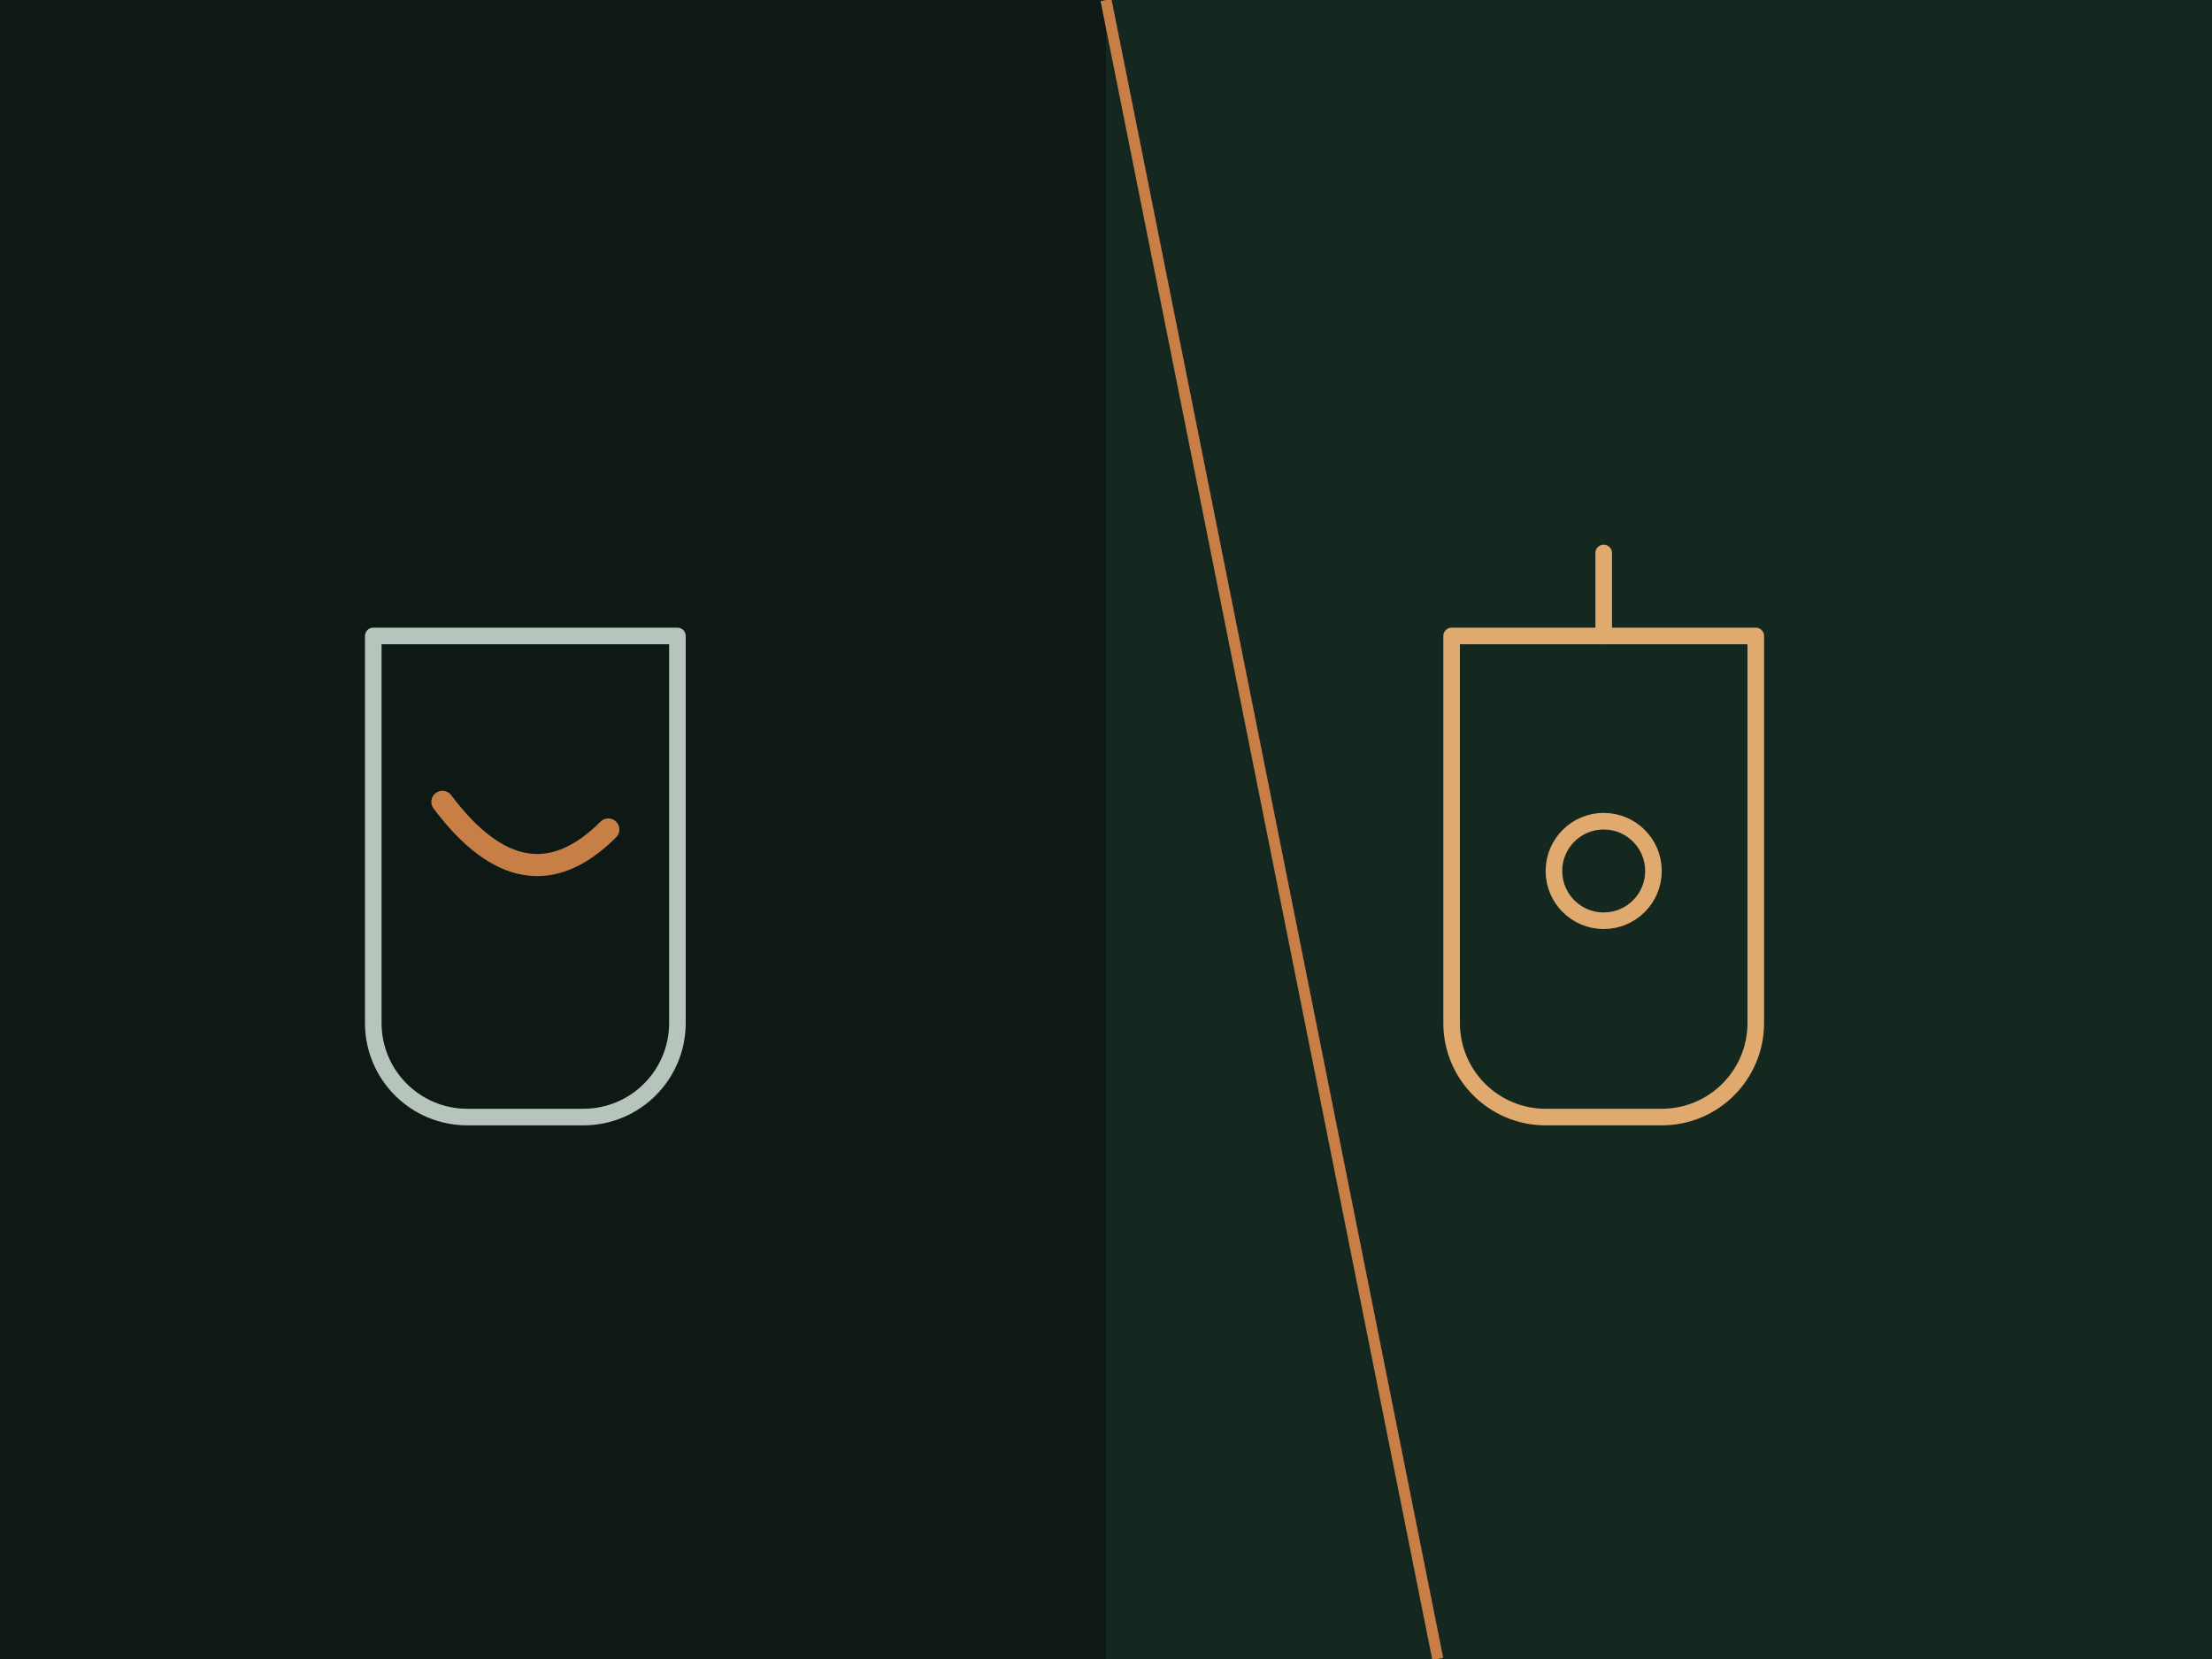
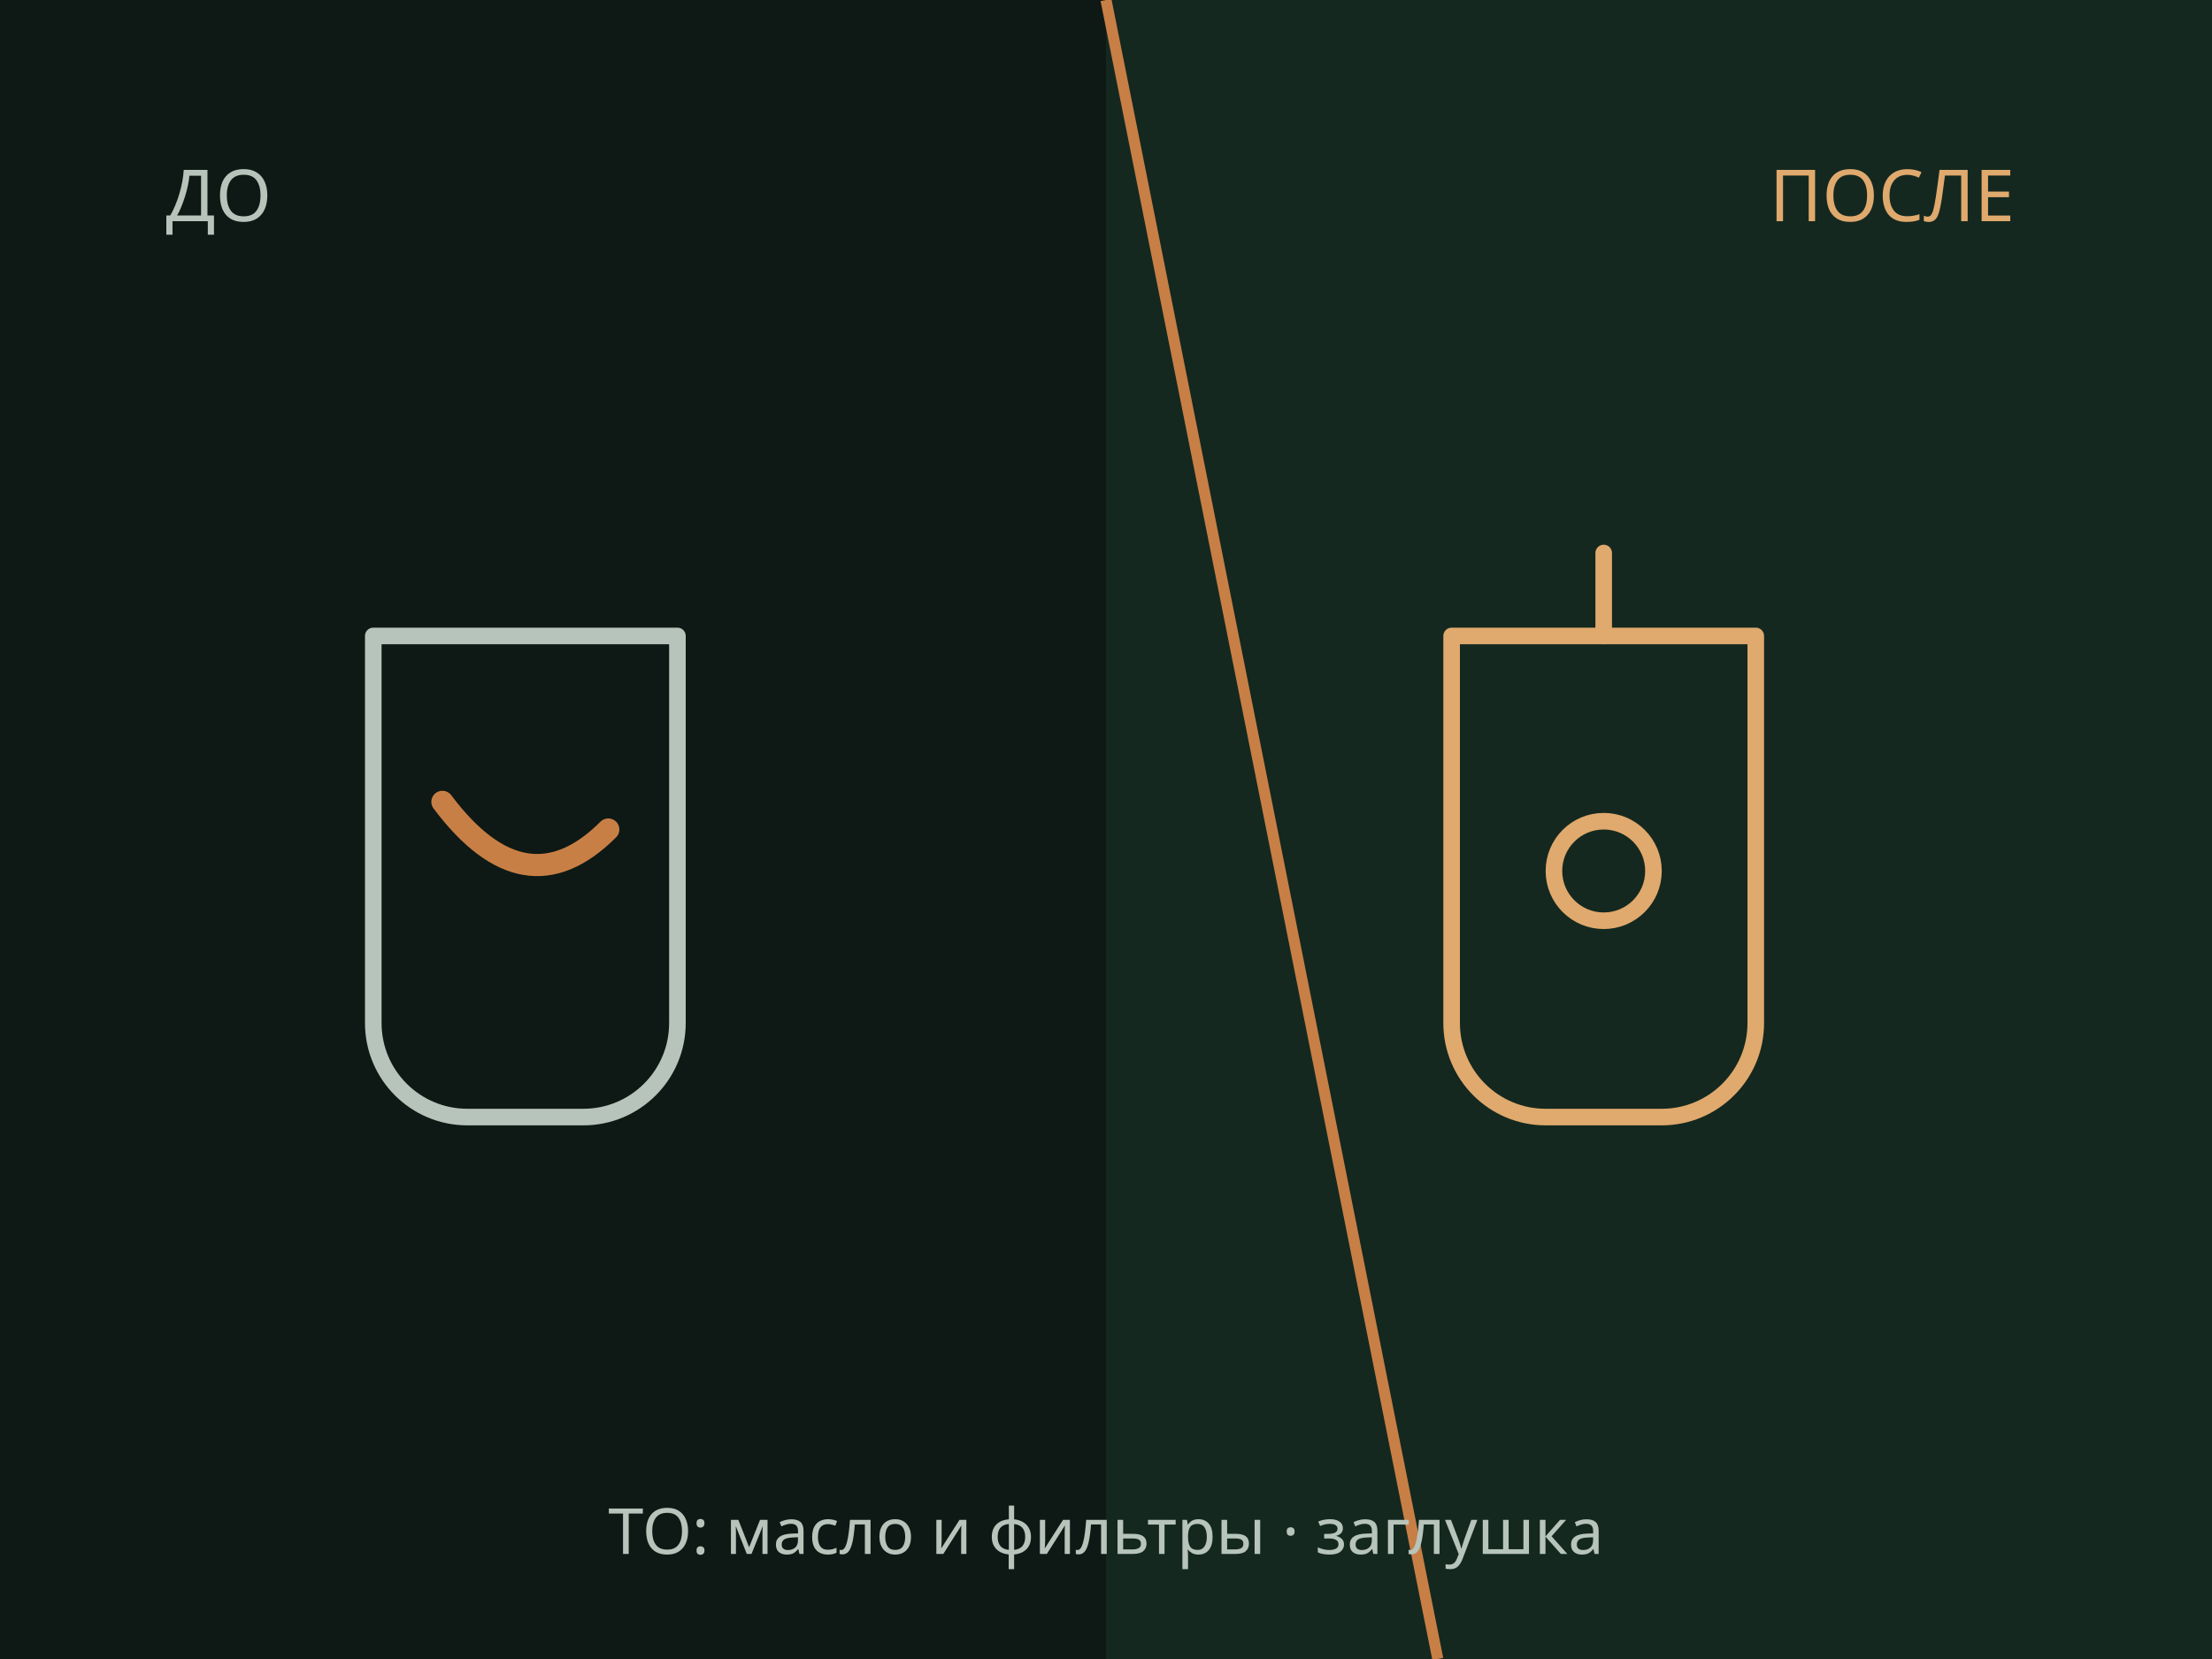
<svg xmlns="http://www.w3.org/2000/svg" viewBox="0 0 800 600" role="img">
  <rect width="800" height="600" fill="#14281F" />
  <path d="M0 0h400v600H0z" fill="#0B1410" opacity=".72" />
  <path d="M400 0l120 600" stroke="#C87F45" stroke-width="4" fill="none" />
  <g fill="none" stroke="#B7C4BB" stroke-width="6" stroke-linecap="round" stroke-linejoin="round" transform="translate(0,0)">
    <path d="M135 230h110v140a34 34 0 0 1-34 34h-42a34 34 0 0 1-34-34z" />
    <path d="M160 290q30 40 60 10" stroke="#C87F45" stroke-width="8" />
  </g>
  <g fill="none" stroke="#4E9E74" stroke-width="6" stroke-linecap="round" stroke-linejoin="round">
    <path d="M525 230h110v140a34 34 0 0 1-34 34h-42a34 34 0 0 1-34-34z" stroke="#E0A96D" />
    <circle cx="580" cy="315" r="18" stroke="#E0A96D" />
    <path d="M580 200v30" stroke="#E0A96D" />
  </g>
+   <g font-family="sans-serif" font-size="26" fill="#B7C4BB">
+     <text x="60" y="80">ДО</text>
+   </g>
+   <g font-family="sans-serif" font-size="26" fill="#E0A96D">
+     <text x="640" y="80">ПОСЛЕ</text>
+   </g>
+   <g fill="#B7C4BB" font-family="sans-serif" font-size="23">
+     <text x="400" y="562" text-anchor="middle">ТО: масло и фильтры · заглушка</text>
+   </g>
</svg>
